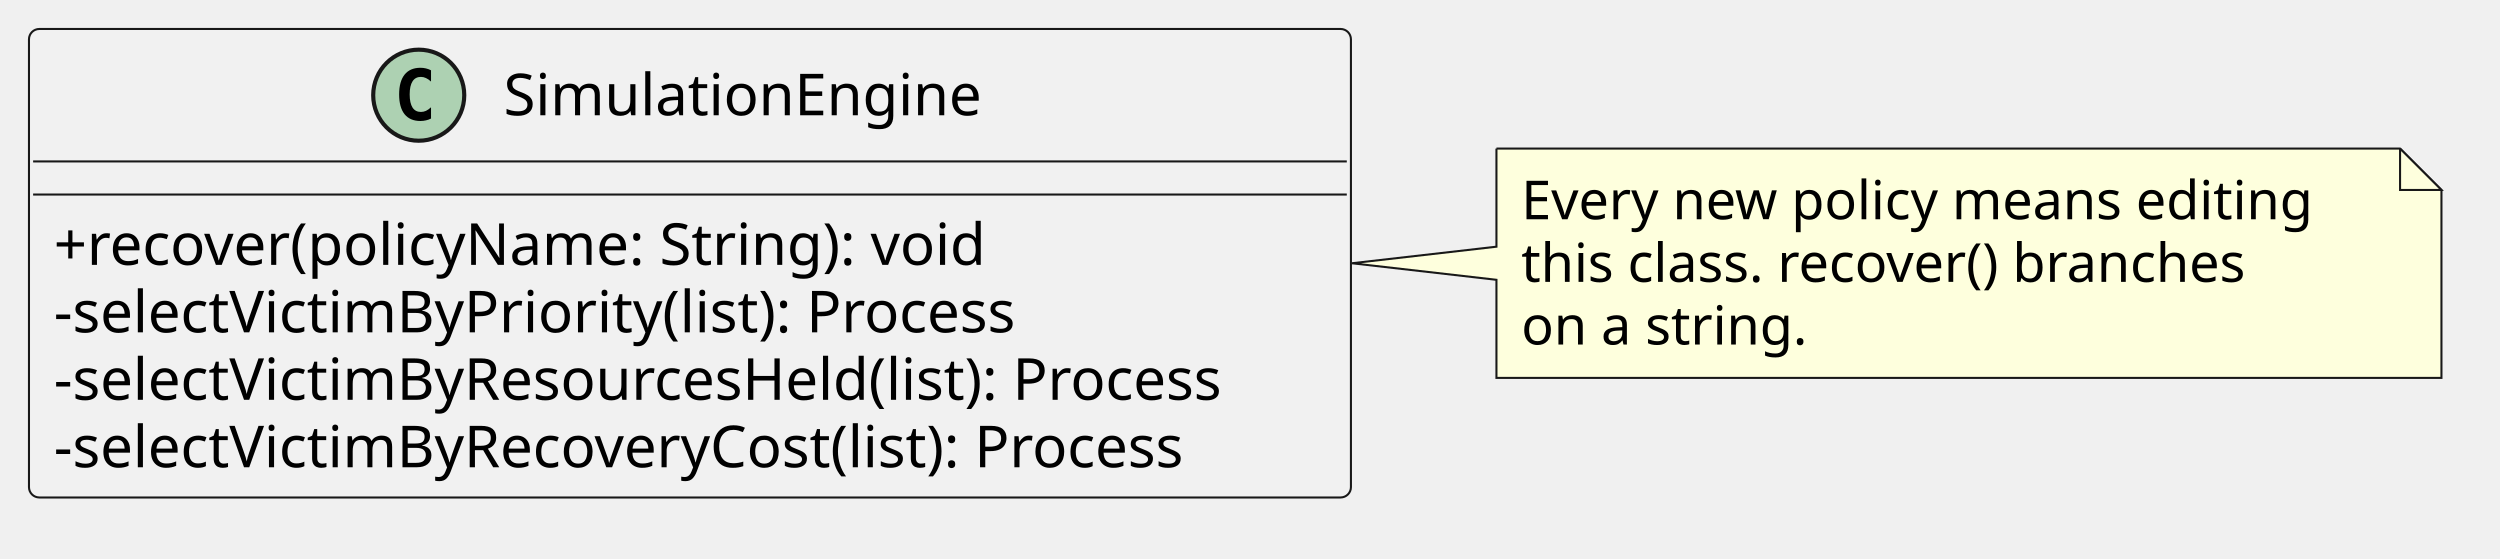
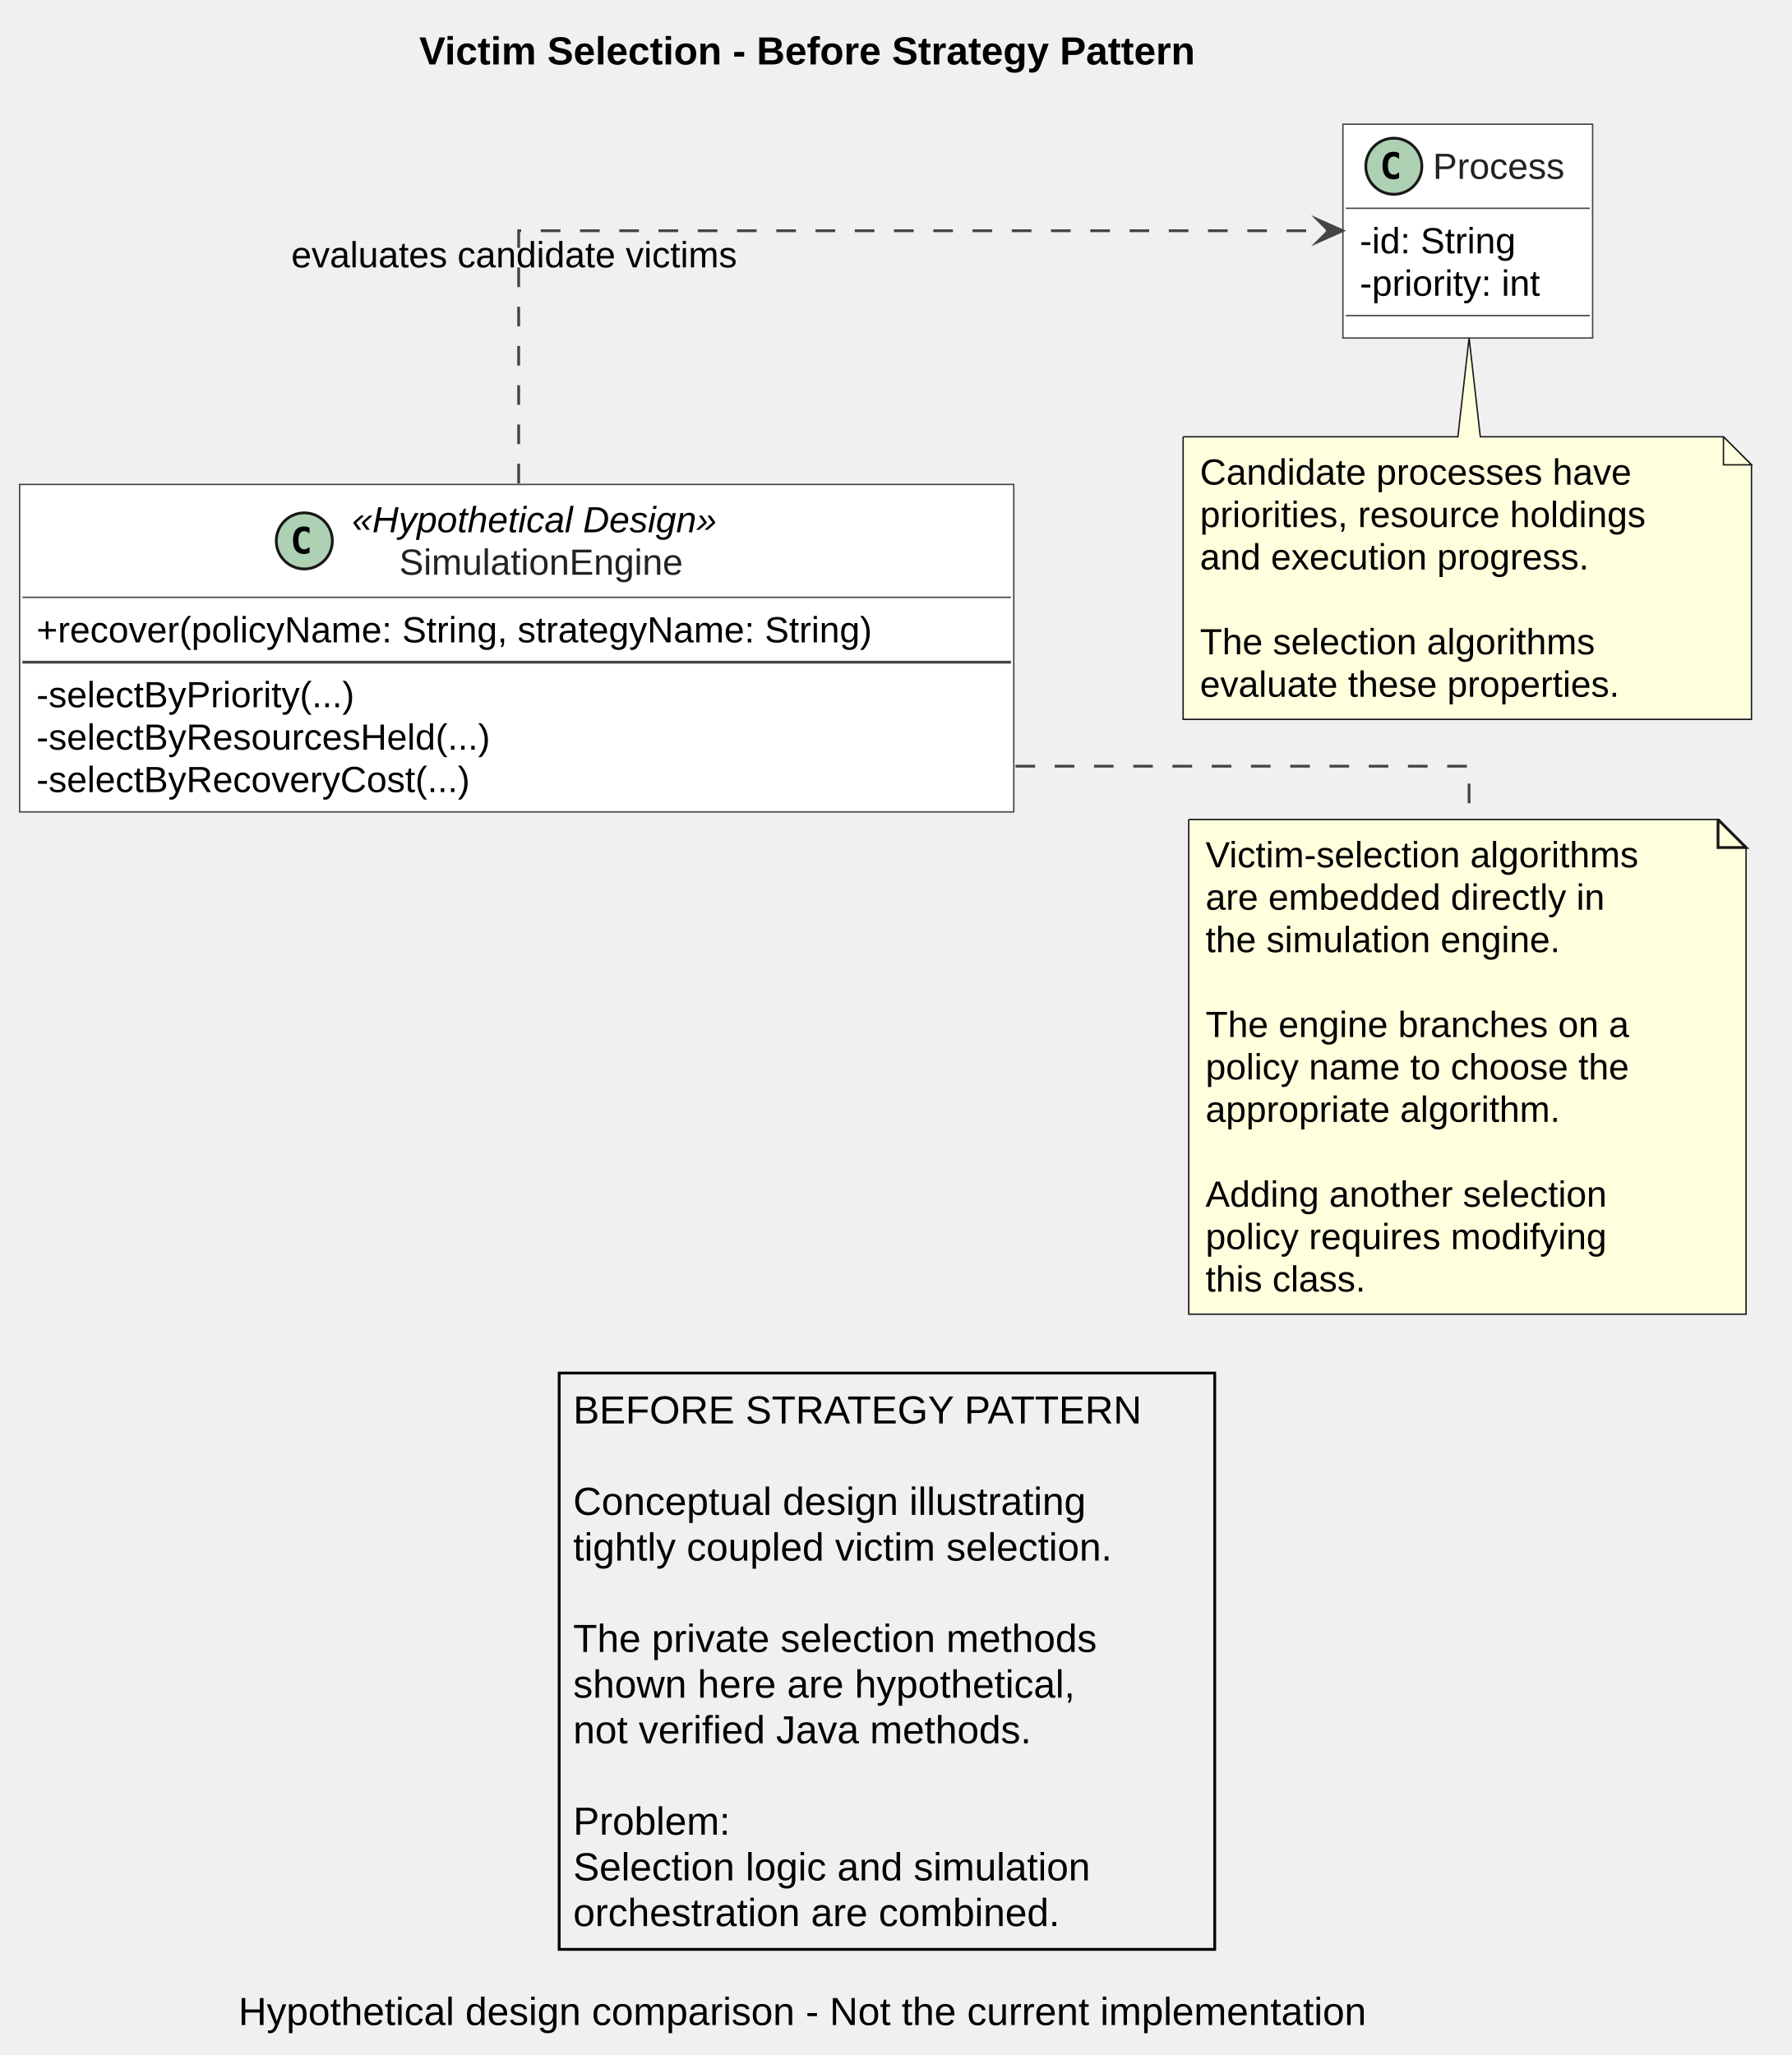
- <svg xmlns="http://www.w3.org/2000/svg" version="1.1" data-diagram-type="CLASS" style="width:604px;height:135px;background:#FFFFFF;" width="604px" height="135px" viewBox="0 0 604 135" zoomAndPan="magnify" preserveAspectRatio="none" contentStyleType="text/css">
+ <svg xmlns="http://www.w3.org/2000/svg" version="1.1" data-diagram-type="CLASS" style="width:639px;height:733px;background:#FFFFFF;" width="639px" height="733px" viewBox="0 0 639 733" zoomAndPan="magnify" preserveAspectRatio="none" contentStyleType="text/css">
  <defs />
  <g font-family="sans-serif" lengthAdjust="spacing">
-     <g class="entity" data-qualified-name="SimulationEngine" id="ent0001" data-source-line="2">
-       <rect x="7" y="7" width="319.385" height="113.188" fill="#F1F1F1" style="stroke:#181818;stroke-width:0.5;" rx="2.5" ry="2.5" />
-       <ellipse cx="101.165" cy="23" rx="11" ry="11" fill="#ADD1B2" style="stroke:#181818;stroke-width:1;" />
-       <path d="M104.134,28.641 Q103.556,28.938 102.915,29.078 Q102.274,29.234 101.571,29.234 Q99.071,29.234 97.743,27.594 Q96.431,25.938 96.431,22.813 Q96.431,19.688 97.743,18.031 Q99.071,16.375 101.571,16.375 Q102.274,16.375 102.915,16.531 Q103.571,16.688 104.134,16.984 L104.134,19.703 Q103.509,19.125 102.915,18.859 Q102.321,18.578 101.696,18.578 Q100.353,18.578 99.665,19.656 Q98.978,20.719 98.978,22.813 Q98.978,24.906 99.665,25.984 Q100.353,27.047 101.696,27.047 Q102.321,27.047 102.915,26.781 Q103.509,26.5 104.134,25.922 L104.134,28.641 Z " fill="#000" />
-       <text x="121.665" y="27.847" fill="#000" font-size="14" textLength="122.555">SimulationEngine</text>
-       <line x1="8" y1="39" x2="325.385" y2="39" style="stroke:#181818;stroke-width:0.5;" />
-       <line x1="8" y1="47" x2="325.385" y2="47" style="stroke:#181818;stroke-width:0.5;" />
-       <text x="13" y="63.995" fill="#000" font-size="14" textLength="248.199">+recover(policyName: String): void</text>
-       <text x="13" y="80.292" fill="#000" font-size="14" textLength="253.107">-selectVictimByPriority(list): Process</text>
-       <text x="13" y="96.589" fill="#000" font-size="14" textLength="307.385">-selectVictimByResourcesHeld(list): Process</text>
-       <text x="13" y="112.886" fill="#000" font-size="14" textLength="299.701">-selectVictimByRecoveryCost(list): Process</text>
+     <g class="title" data-source-line="1">
+       <text x="149.546" y="22.995" fill="#000" font-size="14" textLength="333.635" font-weight="700" font-family="Arial">Victim Selection - Before Strategy Pattern</text>
    </g>
-     <g class="entity" data-qualified-name="GMN2" id="ent0003" data-source-line="9">
-       <path d="M361.54,35.9 L361.54,59.6 L326.62,63.6 L361.54,67.6 L361.54,91.298 A0,0 0 0 0 361.54,91.298 L589.854,91.298 A0,0 0 0 0 589.854,91.298 L589.854,45.9 L579.854,35.9 L361.54,35.9 A0,0 0 0 0 361.54,35.9" style="stroke:#181818;stroke-width:0.5;" fill="#FEFFDD" />
-       <path d="M579.854,35.9 L579.854,45.9 L589.854,45.9 L579.854,35.9" style="stroke:#181818;stroke-width:0.5;" fill="#FEFFDD" />
-       <text x="367.54" y="52.967" fill="#000" font-size="13" textLength="207.314">Every new policy means editing</text>
-       <text x="367.54" y="68.1" fill="#000" font-size="13" textLength="192.105">this class. recover() branches</text>
-       <text x="367.54" y="83.233" fill="#000" font-size="13" textLength="73.874">on a string.</text>
+     <g class="entity" data-qualified-name="SimulationEngine" id="ent0001" data-source-line="21">
+       <rect x="7" y="172.797" width="354.596" height="116.797" fill="#FFF" style="stroke:#444;stroke-width:0.5;" />
+       <ellipse cx="108.544" cy="192.93" rx="10" ry="10" fill="#ADD1B2" style="stroke:#181818;stroke-width:1;" />
+       <path d="M110.404,197.164 Q109.966,197.383 109.466,197.492 Q108.982,197.617 108.451,197.617 Q106.529,197.617 105.513,196.352 Q104.513,195.086 104.513,192.695 Q104.513,190.305 105.513,189.039 Q106.529,187.773 108.451,187.773 Q108.982,187.773 109.482,187.898 Q109.982,188.008 110.404,188.242 L110.404,190.32 Q109.919,189.883 109.466,189.68 Q109.013,189.461 108.529,189.461 Q107.513,189.461 106.982,190.289 Q106.451,191.102 106.451,192.695 Q106.451,194.305 106.982,195.117 Q107.513,195.93 108.529,195.93 Q109.013,195.93 109.466,195.727 Q109.919,195.523 110.404,195.07 L110.404,197.164 Z " fill="#000" />
+       <text x="125.544" y="189.864" fill="#000" font-size="13" textLength="147.507" font-style="italic" font-family="Arial">«Hypothetical Design»</text>
+       <text x="142.397" y="204.997" fill="#222" font-size="13" textLength="113.801" font-family="Arial">SimulationEngine</text>
+       <line x1="8" y1="213.063" x2="360.596" y2="213.063" style="stroke:#444;stroke-width:0.5;" />
+       <text x="13" y="229.129" fill="#000" font-size="13" textLength="342.596" font-family="Arial">+recover(policyName: String, strategyName: String)</text>
+       <line x1="8" y1="236.195" x2="360.596" y2="236.195" style="stroke:#444;stroke-width:1;" />
+       <text x="13" y="252.262" fill="#000" font-size="13" textLength="128.965" font-family="Arial">-selectByPriority(...)</text>
+       <text x="13" y="267.395" fill="#000" font-size="13" textLength="179.366" font-family="Arial">-selectByResourcesHeld(...)</text>
+       <text x="13" y="282.528" fill="#000" font-size="13" textLength="172.231" font-family="Arial">-selectByRecoveryCost(...)</text>
+     </g>
+     <g class="entity" data-qualified-name="Process" id="ent0002" data-source-line="29">
+       <rect x="479" y="44.297" width="89.061" height="76.266" fill="#FFF" style="stroke:#444;stroke-width:0.5;" />
+       <ellipse cx="497.154" cy="59.297" rx="10" ry="10" fill="#ADD1B2" style="stroke:#181818;stroke-width:1;" />
+       <path d="M499.014,63.531 Q498.576,63.75 498.076,63.859 Q497.592,63.984 497.06,63.984 Q495.139,63.984 494.123,62.719 Q493.123,61.453 493.123,59.063 Q493.123,56.672 494.123,55.406 Q495.139,54.141 497.06,54.141 Q497.592,54.141 498.092,54.266 Q498.592,54.375 499.014,54.609 L499.014,56.688 Q498.529,56.25 498.076,56.047 Q497.623,55.828 497.139,55.828 Q496.123,55.828 495.592,56.656 Q495.06,57.469 495.06,59.063 Q495.06,60.672 495.592,61.484 Q496.123,62.297 497.139,62.297 Q497.623,62.297 498.076,62.094 Q498.529,61.891 499.014,61.438 L499.014,63.531 Z " fill="#000" />
+       <text x="511.077" y="63.797" fill="#222" font-size="13" textLength="49.829" font-family="Arial">Process</text>
+       <line x1="480" y1="74.297" x2="567.061" y2="74.297" style="stroke:#444;stroke-width:0.5;" />
+       <text x="485" y="90.364" fill="#000" font-size="13" textLength="63.864" font-family="Arial">-id: String</text>
+       <text x="485" y="105.497" fill="#000" font-size="13" textLength="77.061" font-family="Arial">-priority: int</text>
+       <line x1="480" y1="112.563" x2="567.061" y2="112.563" style="stroke:#444;stroke-width:0.5;" />
+     </g>
+     <g class="entity" data-qualified-name="GMN4" id="ent0005" data-source-line="37">
+       <path d="M424,292.297 L424,468.758 L622.792,468.758 L622.792,302.297 L612.792,292.297 L424,292.297" style="stroke:#181818;stroke-width:0.5;" fill="#FEFFDD" />
+       <path d="M612.792,292.297 L612.792,302.297 L622.792,302.297 L612.792,292.297" style="stroke:#181818;stroke-width:1;" fill="#FEFFDD" />
+       <text x="430" y="309.364" fill="#000" font-size="13" textLength="177.792" font-family="Arial">Victim-selection algorithms</text>
+       <text x="430" y="324.497" fill="#000" font-size="13" textLength="163.979" font-family="Arial">are embedded directly in</text>
+       <text x="430" y="339.629" fill="#000" font-size="13" textLength="145.837" font-family="Arial">the simulation engine.</text>
+       <text x="430" y="354.762" fill="#000" font-size="13" font-family="Arial"> </text>
+       <text x="430" y="369.895" fill="#000" font-size="13" textLength="169.165" font-family="Arial">The engine branches on a</text>
+       <text x="430" y="385.028" fill="#000" font-size="13" textLength="172.117" font-family="Arial">policy name to choose the</text>
+       <text x="430" y="400.161" fill="#000" font-size="13" textLength="147.043" font-family="Arial">appropriate algorithm.</text>
+       <text x="430" y="415.293" fill="#000" font-size="13" font-family="Arial"> </text>
+       <text x="430" y="430.426" fill="#000" font-size="13" textLength="163.033" font-family="Arial">Adding another selection</text>
+       <text x="430" y="445.559" fill="#000" font-size="13" textLength="164.95" font-family="Arial">policy requires modifying</text>
+       <text x="430" y="460.692" fill="#000" font-size="13" textLength="64.257" font-family="Arial">this class.</text>
+     </g>
+     <g class="entity" data-qualified-name="GMN7" id="ent0008" data-source-line="51">
+       <path d="M422,155.797 L422,256.594 A0,0 0 0 0 422,256.594 L624.727,256.594 A0,0 0 0 0 624.727,256.594 L624.727,165.797 L614.727,155.797 L528,155.797 L524,120.517 L520,155.797 L422,155.797 A0,0 0 0 0 422,155.797" style="stroke:#181818;stroke-width:0.5;" fill="#FEFFDD" />
+       <path d="M614.727,155.797 L614.727,165.797 L624.727,165.797 L614.727,155.797" style="stroke:#181818;stroke-width:0.5;" fill="#FEFFDD" />
+       <text x="428" y="172.864" fill="#000" font-size="13" textLength="171.634" font-family="Arial">Candidate processes have</text>
+       <text x="428" y="187.997" fill="#000" font-size="13" textLength="181.727" font-family="Arial">priorities, resource holdings</text>
+       <text x="428" y="203.129" fill="#000" font-size="13" textLength="157.523" font-family="Arial">and execution progress.</text>
+       <text x="428" y="218.262" fill="#000" font-size="13" font-family="Arial"> </text>
+       <text x="428" y="233.395" fill="#000" font-size="13" textLength="160.386" font-family="Arial">The selection algorithms</text>
+       <text x="428" y="248.528" fill="#000" font-size="13" textLength="171.698" font-family="Arial">evaluate these properties.</text>
+     </g>
+     <g class="link" data-entity-1="ent0001" data-entity-2="ent0002" id="lnk3" data-source-line="34" data-link-type="dependency">
+       <path d="M185,172.407 C185,130.757 185,82.297 185,82.297 C185,82.297 381.98,82.297 473.9,82.297" style="stroke:#444;stroke-width:1;stroke-dasharray:7,7;" fill="none" id="SimulationEngine-to-Process" codeLine="34" />
+       <polygon points="478.9,82.297,469.9,78.297,473.9,82.297,469.9,86.297,478.9,82.297" fill="#444" style="stroke:#444;stroke-width:1;stroke-linejoin:miter;stroke-miterlimit:10;" />
+       <text x="103.89" y="95.364" fill="#000" font-size="13" textLength="182.736" font-family="Arial">evaluates candidate victims</text>
+     </g>
+     <g class="link" data-entity-1="ent0001" data-entity-2="ent0005" id="lnk6" data-source-line="37" data-link-type="association">
+       <path d="M362.2,273.297 C444.35,273.297 524,273.297 524,273.297 C524,273.297 524,280.847 524,291.937" style="stroke:#444;stroke-width:1;stroke-dasharray:7,7;" fill="none" id="SimulationEngine-GMN4" />
+     </g>
+     <g class="legend" data-source-line="59">
+       <rect x="199.449" y="489.758" width="233.829" height="205.563" fill="none" style="stroke:#000;stroke-width:1;" />
+       <text x="204.449" y="507.753" fill="#000" font-size="14" textLength="202.706" font-family="Arial">BEFORE STRATEGY PATTERN</text>
+       <text x="204.449" y="524.05" fill="#000" font-size="14" font-family="Arial"> </text>
+       <text x="204.449" y="540.347" fill="#000" font-size="14" textLength="209.385" font-family="Arial">Conceptual design illustrating</text>
+       <text x="204.449" y="556.644" fill="#000" font-size="14" textLength="223.829" font-family="Arial">tightly coupled victim selection.</text>
+       <text x="204.449" y="572.94" fill="#000" font-size="14" font-family="Arial"> </text>
+       <text x="204.449" y="589.237" fill="#000" font-size="14" textLength="213.172" font-family="Arial">The private selection methods</text>
+       <text x="204.449" y="605.534" fill="#000" font-size="14" textLength="204.791" font-family="Arial">shown here are hypothetical,</text>
+       <text x="204.449" y="621.831" fill="#000" font-size="14" textLength="184.522" font-family="Arial">not verified Java methods.</text>
+       <text x="204.449" y="638.128" fill="#000" font-size="14" font-family="Arial"> </text>
+       <text x="204.449" y="654.425" fill="#000" font-size="14" textLength="62.508" font-family="Arial">Problem:</text>
+       <text x="204.449" y="670.722" fill="#000" font-size="14" textLength="210.116" font-family="Arial">Selection logic and simulation</text>
+       <text x="204.449" y="687.019" fill="#000" font-size="14" textLength="198.789" font-family="Arial">orchestration are combined.</text>
+     </g>
+     <g class="caption" data-source-line="2">
+       <text x="85.032" y="722.315" fill="#000" font-size="14" textLength="462.663" font-family="Arial">Hypothetical design comparison - Not the current implementation</text>
    </g>
  </g>
</svg>
